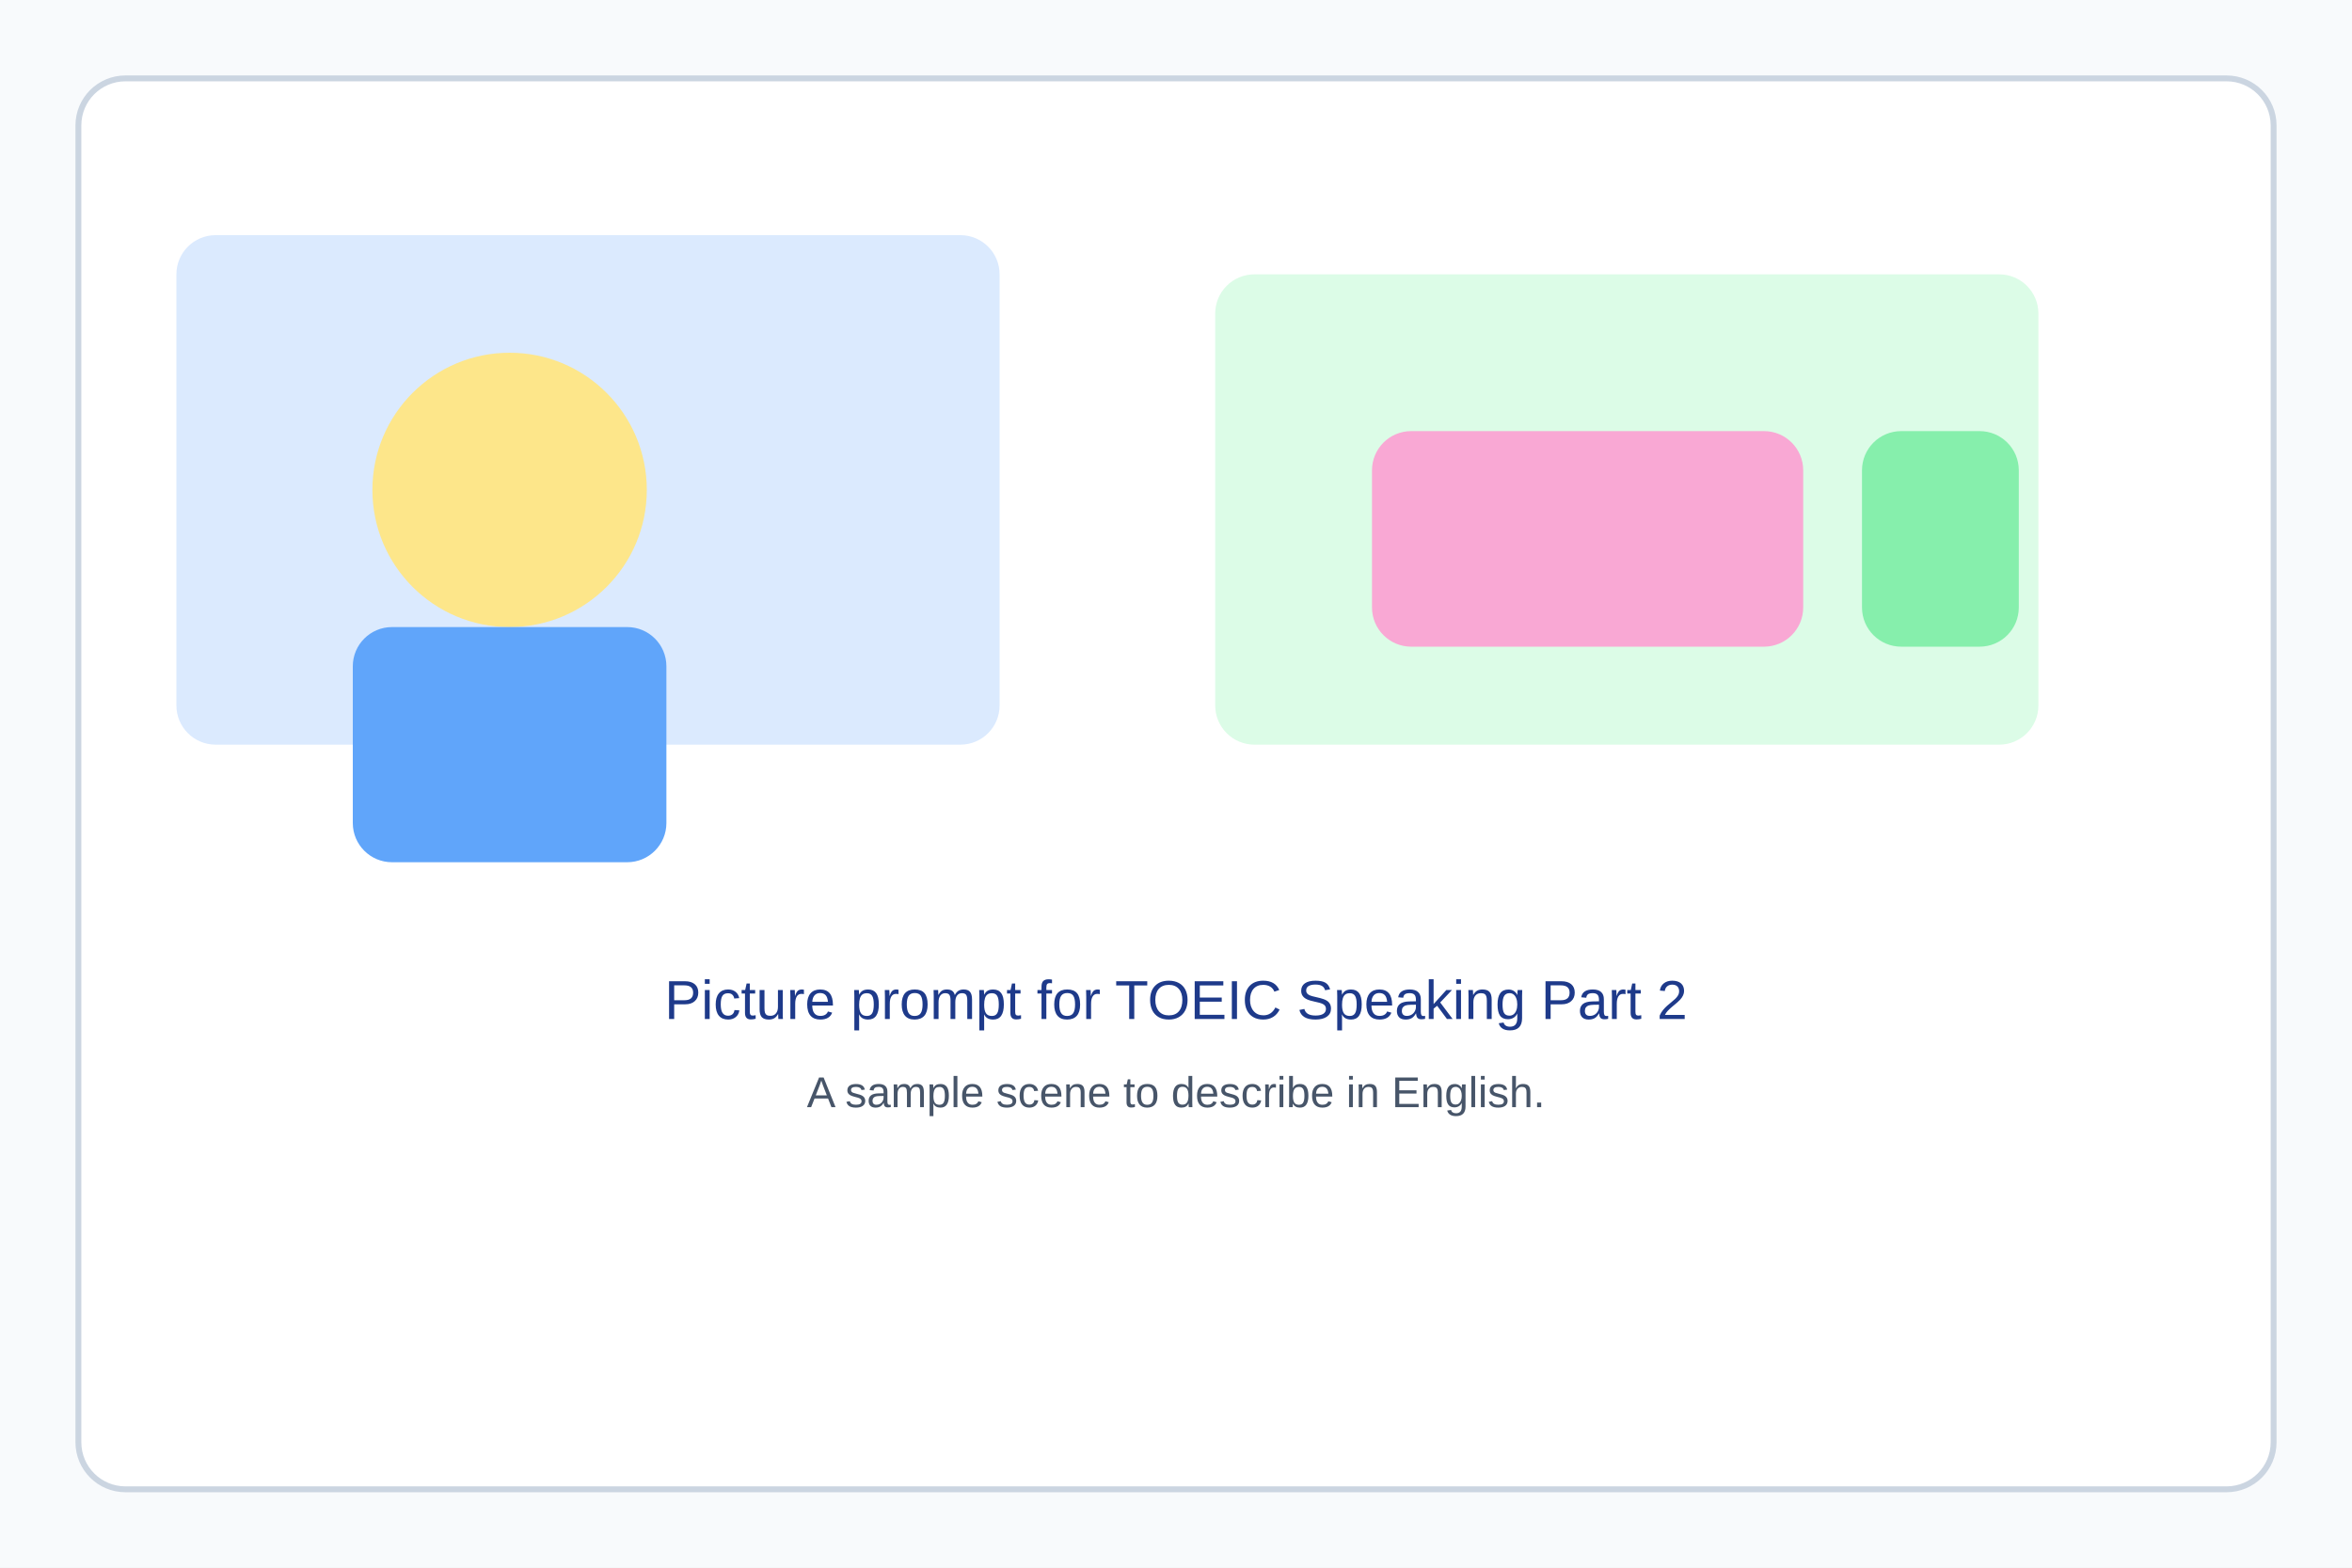
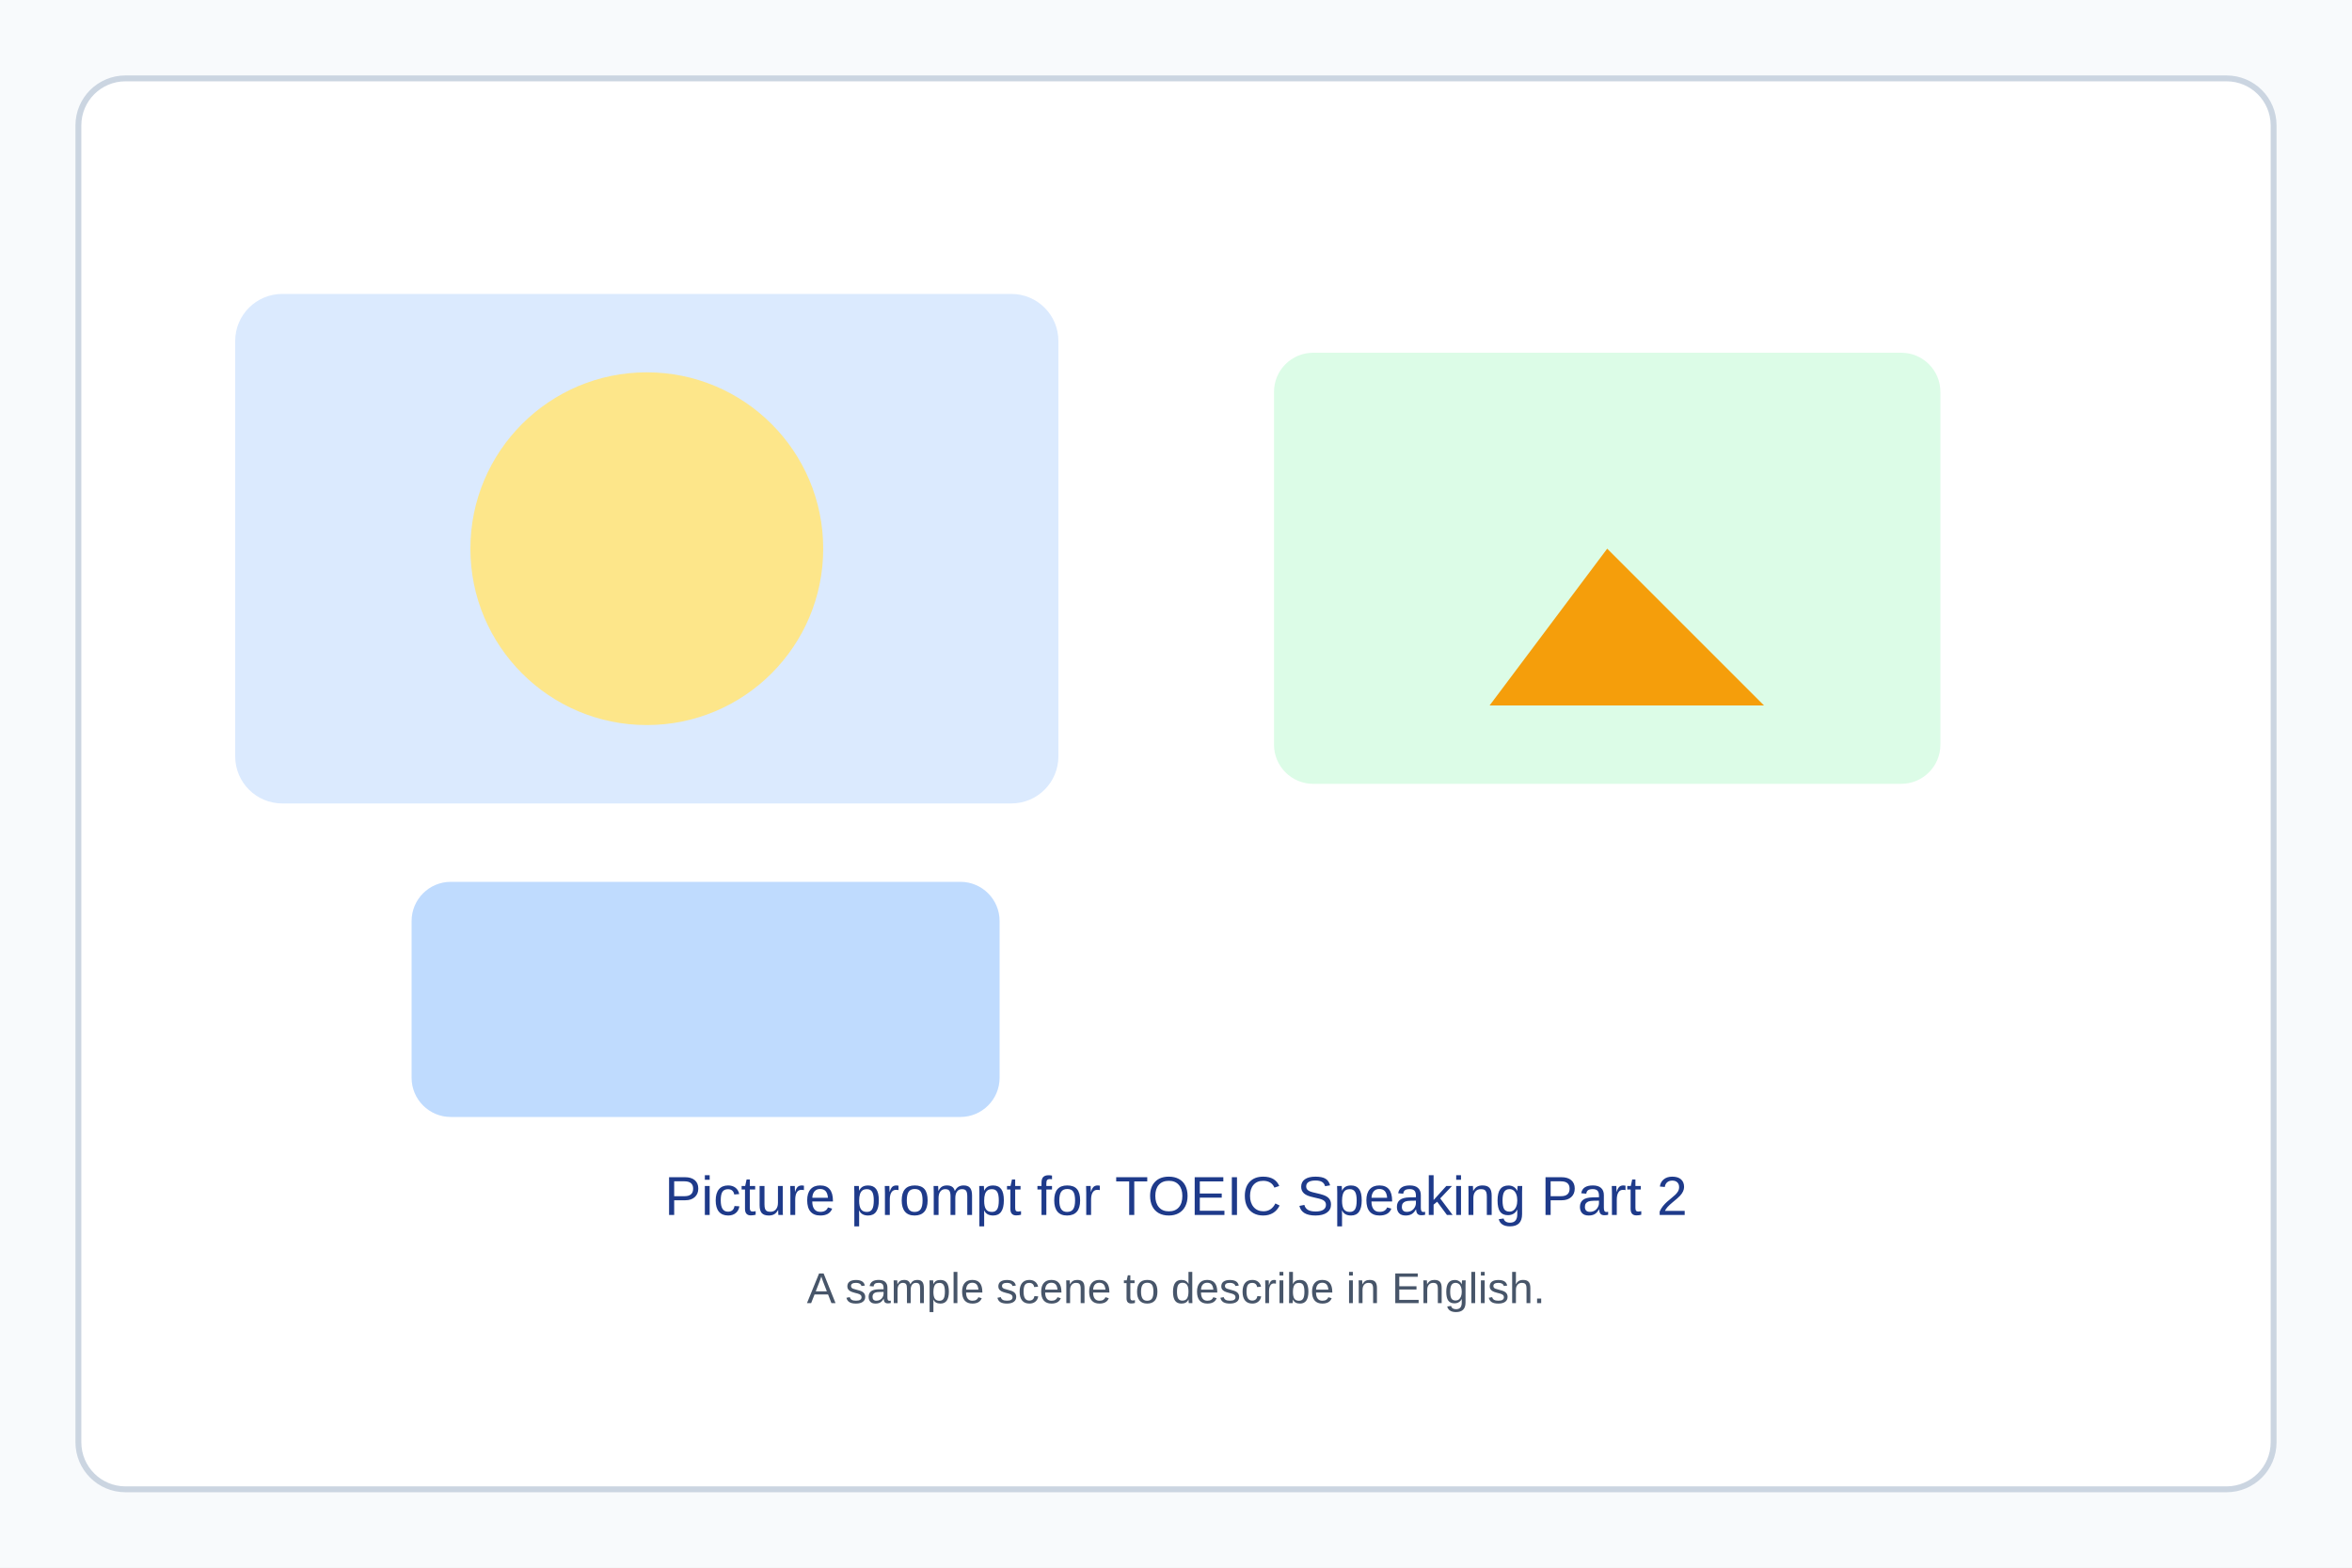
<svg xmlns="http://www.w3.org/2000/svg" width="1200" height="800">
  <rect width="100%" height="100%" fill="#f8fafc" />
  <rect x="40" y="40" width="1120" height="720" rx="24" fill="#ffffff" stroke="#cbd5e1" stroke-width="3" />
-   <rect x="90" y="120" width="420" height="260" rx="20" fill="#dbeafe" />
-   <rect x="620" y="140" width="420" height="240" rx="20" fill="#dcfce7" />
-   <circle cx="260" cy="250" r="70" fill="#fde68a" />
-   <rect x="180" y="320" width="160" height="120" rx="20" fill="#60a5fa" />
-   <rect x="700" y="220" width="220" height="110" rx="20" fill="#f9a8d4" />
-   <rect x="950" y="220" width="80" height="110" rx="20" fill="#86efac" />
-   <text x="600" y="520" text-anchor="middle" font-family="Arial, sans-serif" font-size="28" fill="#1e3a8a">Picture prompt for TOEIC Speaking Part 2</text>
-   <text x="600" y="565" text-anchor="middle" font-family="Arial, sans-serif" font-size="22" fill="#475569">A sample scene to describe in English.</text>
+   <rect x="120" y="150" width="420" height="260" rx="24" fill="#dbeafe" />
+   <circle cx="330" cy="280" r="90" fill="#fde68a" />
+   <rect x="650" y="180" width="340" height="220" rx="20" fill="#dcfce7" />
+   <rect x="210" y="450" width="300" height="120" rx="20" fill="#bfdbfe" />
+   <path d="M760 360 L820 280 L900 360 Z" fill="#f59e0b" />
+   <text x="600" y="620" text-anchor="middle" font-family="Arial, sans-serif" font-size="28" fill="#1e3a8a">Picture prompt for TOEIC Speaking Part 2</text>
+   <text x="600" y="665" text-anchor="middle" font-family="Arial, sans-serif" font-size="22" fill="#475569">A sample scene to describe in English.</text>
</svg>
